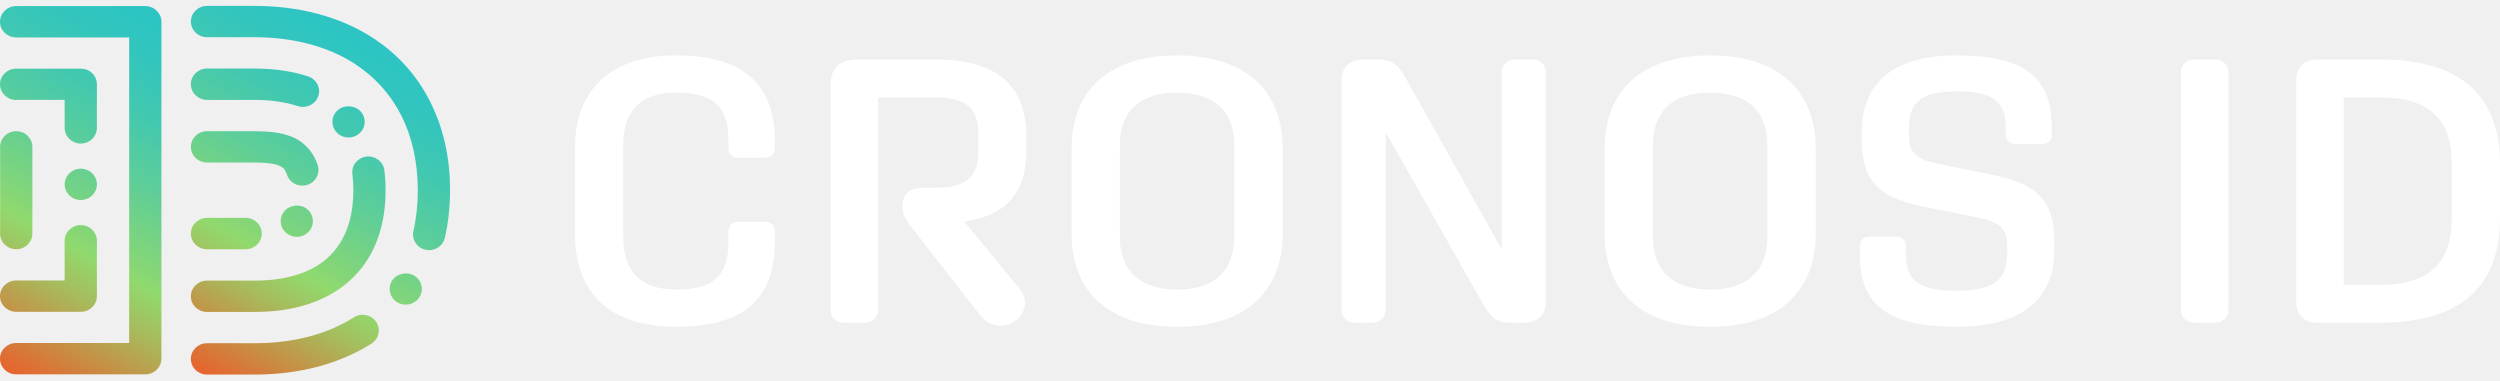
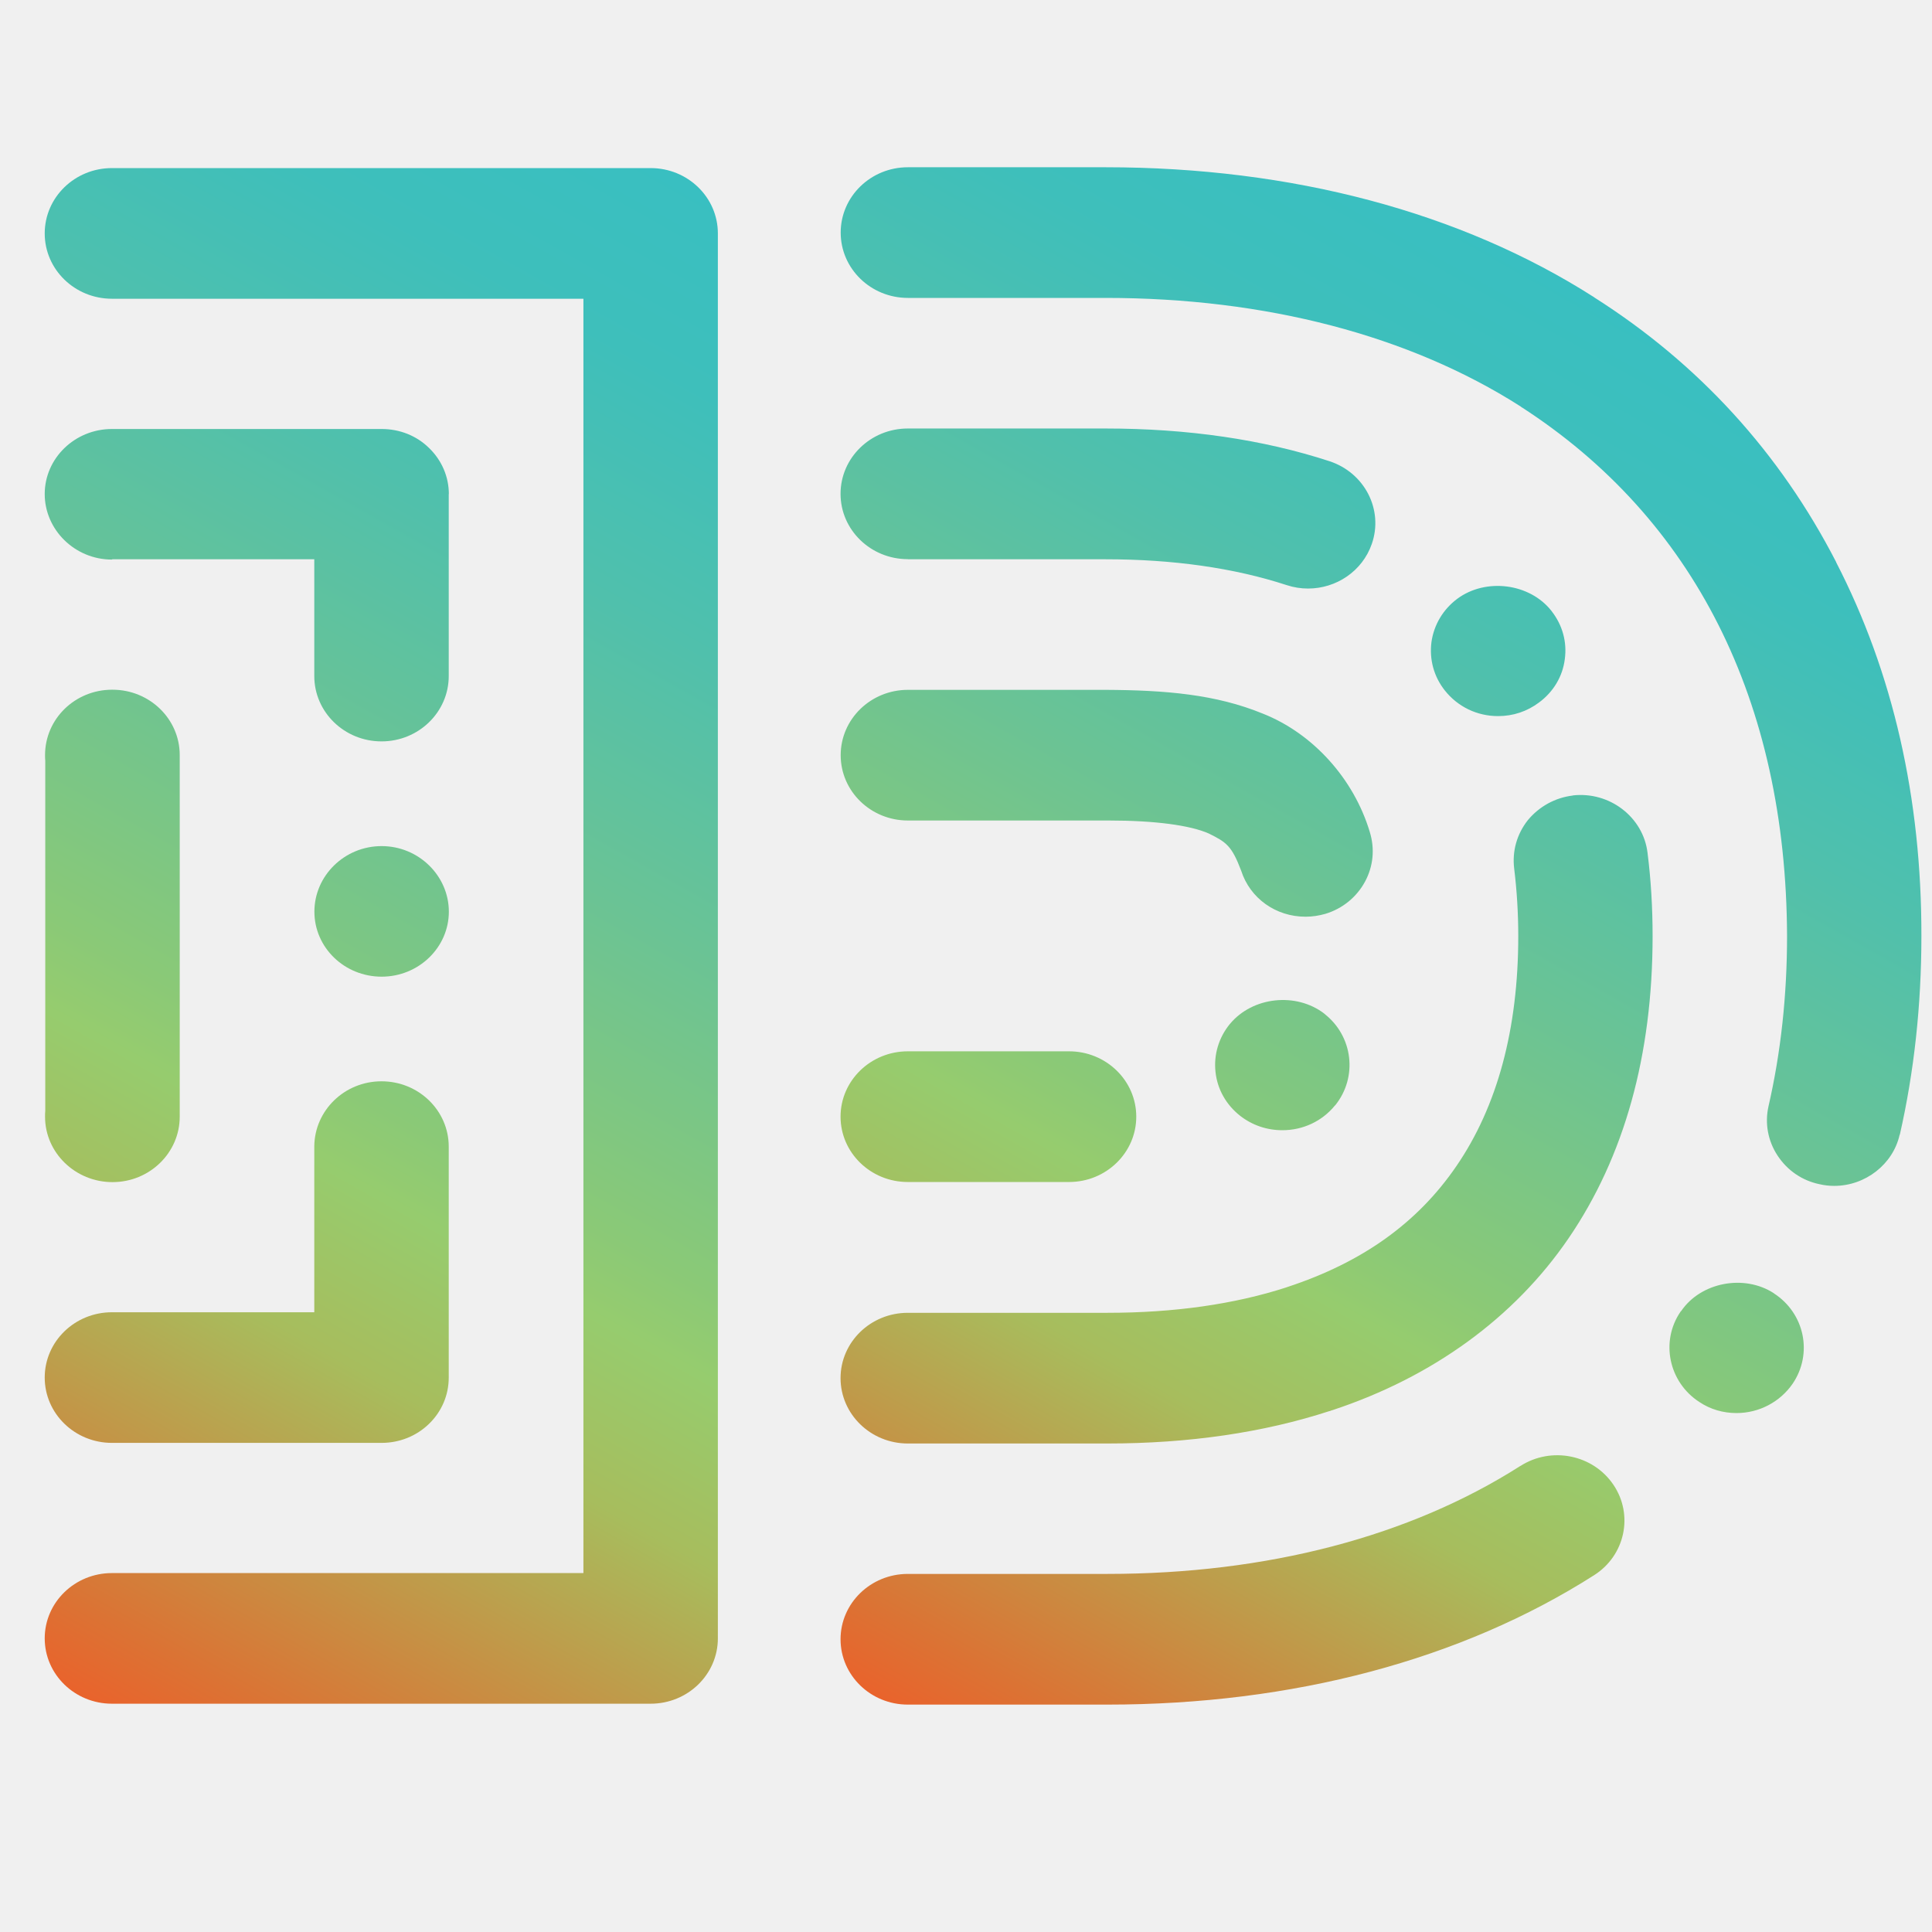
- <svg xmlns="http://www.w3.org/2000/svg" width="184" height="28" viewBox="0 0 184 28" fill="none">
-   <path d="M42.31 17.165V10.967C42.31 6.567 44.986 4.078 49.769 4.078C54.552 4.078 57.028 6.098 57.028 10.33V10.856C57.028 11.327 56.772 11.602 56.316 11.602H54.323C53.868 11.602 53.612 11.325 53.612 10.882V10.328C53.612 7.837 52.501 6.814 49.769 6.814C47.206 6.814 45.868 8.114 45.868 10.66V17.466C45.868 20.012 47.206 21.312 49.769 21.312C52.503 21.312 53.612 20.289 53.612 17.798V17.051C53.612 16.609 53.868 16.332 54.323 16.332H56.316C56.772 16.332 57.028 16.609 57.028 17.078V17.798C57.028 22.032 54.694 24.05 49.769 24.05C44.844 24.05 42.31 21.559 42.31 17.161V17.165Z" fill="white" />
-   <path d="M72.174 23.251L67.193 16.86C66.652 16.168 66.423 15.78 66.423 15.254V15.171C66.423 14.286 66.964 13.816 67.905 13.816H68.872C71.065 13.816 72.003 13.042 72.003 11.16V9.831C72.003 7.949 71.065 7.174 68.872 7.174H64.63V22.782C64.63 23.362 64.231 23.75 63.633 23.75H62.125C61.528 23.75 61.129 23.362 61.129 22.782V6.181C61.129 5.075 61.84 4.384 62.978 4.384H68.872C73.314 4.384 75.534 6.264 75.534 10.001V11.135C75.534 14.207 74.025 15.867 70.98 16.309L75.022 21.235C75.706 22.064 75.507 23.089 74.681 23.641C73.855 24.221 72.773 24.001 72.176 23.253L72.174 23.251Z" fill="white" />
-   <path d="M94.408 10.967V17.165C94.408 21.536 91.589 24.053 86.635 24.053C81.682 24.053 78.865 21.536 78.865 17.165V10.967C78.865 6.596 81.684 4.078 86.635 4.078C91.587 4.078 94.408 6.596 94.408 10.967ZM86.635 21.314C89.369 21.314 90.848 19.931 90.848 17.413V10.718C90.848 8.201 89.425 6.818 86.635 6.818C83.845 6.818 82.422 8.201 82.422 10.718V17.413C82.422 19.931 83.874 21.314 86.635 21.314Z" fill="white" />
-   <path d="M98.737 22.782V5.904C98.737 4.964 99.337 4.382 100.36 4.382H101.471C102.439 4.382 102.894 4.742 103.408 5.654L110.525 18.354V5.35C110.525 4.77 110.925 4.382 111.522 4.382H112.774C113.371 4.382 113.771 4.77 113.771 5.35V22.228C113.771 23.168 113.174 23.75 112.148 23.75H111.152C110.184 23.75 109.728 23.39 109.215 22.479L101.983 9.724V22.782C101.983 23.362 101.584 23.75 100.986 23.75H99.734C99.137 23.75 98.737 23.362 98.737 22.782Z" fill="white" />
-   <path d="M133.64 10.967V17.165C133.64 21.536 130.821 24.053 125.869 24.053C120.917 24.053 118.096 21.536 118.096 17.165V10.967C118.096 6.596 120.915 4.078 125.869 4.078C130.823 4.078 133.64 6.596 133.64 10.967ZM125.869 21.314C128.603 21.314 130.082 19.931 130.082 17.413V10.718C130.082 8.201 128.659 6.818 125.869 6.818C123.079 6.818 121.656 8.201 121.656 10.718V17.413C121.656 19.931 123.108 21.314 125.869 21.314Z" fill="white" />
-   <path d="M136.885 18.796V18.159C136.885 17.688 137.141 17.413 137.597 17.413H139.561C140.016 17.413 140.272 17.69 140.272 18.133V18.742C140.272 20.65 141.24 21.398 143.973 21.398C146.707 21.398 147.731 20.679 147.731 18.604V18.05C147.731 16.693 146.992 16.307 145.511 16.002L141.668 15.227C138.822 14.647 137.029 13.79 137.029 10.302V9.75C137.029 6.015 139.419 4.078 144.032 4.078C148.9 4.078 151.006 5.655 151.006 9.307V9.859C151.006 10.33 150.75 10.605 150.294 10.605H148.357C147.902 10.605 147.617 10.328 147.617 9.885V9.332C147.617 7.477 146.678 6.731 144.059 6.731C141.439 6.731 140.501 7.423 140.501 9.497V10.023C140.501 11.378 141.242 11.766 142.692 12.069L146.535 12.844C149.381 13.424 151.203 14.31 151.203 17.767V18.35C151.203 22.084 148.727 24.05 144.001 24.05C139.02 24.05 136.883 22.473 136.883 18.793L136.885 18.796Z" fill="white" />
-   <path d="M160.515 22.782V5.35C160.515 4.77 160.915 4.382 161.512 4.382H163.02C163.617 4.382 164.017 4.77 164.017 5.35V22.782C164.017 23.362 163.617 23.75 163.02 23.75H161.512C160.915 23.75 160.515 23.362 160.515 22.782Z" fill="white" />
-   <path d="M168.998 22.228V5.904C168.998 4.964 169.597 4.382 170.564 4.382H175.233C181.012 4.382 184 6.982 184 12.073V16.057C184 21.148 181.01 23.748 175.233 23.748H170.564C169.597 23.748 168.998 23.168 168.998 22.226V22.228ZM175.318 20.956C178.678 20.956 180.442 19.379 180.442 16.198V11.938C180.442 8.755 178.678 7.18 175.318 7.18H172.499V20.956H175.318Z" fill="white" />
-   <path d="M15.233 18.344H18.079C18.735 18.344 19.266 17.827 19.266 17.191C19.266 16.554 18.735 16.037 18.079 16.037H15.233C14.578 16.037 14.047 16.554 14.047 17.191C14.047 17.827 14.578 18.344 15.233 18.344ZM26.044 23.356C24.088 24.603 21.567 25.261 18.756 25.261H15.233C14.578 25.261 14.047 25.777 14.047 26.414C14.047 27.051 14.578 27.567 15.233 27.567H18.756C22.031 27.567 25.003 26.778 27.347 25.284C27.894 24.935 28.047 24.219 27.688 23.688C27.327 23.154 26.593 23.005 26.046 23.356H26.044ZM22.585 15.372C22.087 14.99 21.319 15.073 20.92 15.553L20.916 15.557C20.722 15.796 20.631 16.096 20.664 16.401C20.697 16.71 20.854 16.981 21.1 17.175C21.313 17.341 21.569 17.43 21.845 17.43C22.205 17.43 22.543 17.273 22.769 16.996C22.769 16.996 22.769 16.993 22.775 16.993C23.178 16.495 23.093 15.77 22.585 15.374V15.372ZM15.233 11.963H18.079C18.085 11.963 18.089 11.963 18.095 11.963H18.783C19.59 11.963 20.216 12.046 20.547 12.193C20.856 12.346 20.951 12.41 21.117 12.849C21.274 13.339 21.73 13.661 22.252 13.661H22.258C22.376 13.661 22.49 13.642 22.605 13.61C22.909 13.518 23.155 13.315 23.302 13.043C23.45 12.772 23.479 12.463 23.388 12.167C23.107 11.23 22.387 10.428 21.499 10.077C20.67 9.736 19.785 9.663 18.723 9.657H18.097C18.091 9.657 18.087 9.657 18.081 9.657H15.235C14.58 9.657 14.049 10.173 14.049 10.81C14.049 11.447 14.58 11.963 15.235 11.963H15.233ZM15.233 7.353H18.721C19.915 7.353 20.991 7.505 21.92 7.809C22.046 7.85 22.172 7.869 22.298 7.869C22.794 7.869 23.256 7.564 23.423 7.081C23.632 6.478 23.297 5.825 22.674 5.621C21.501 5.239 20.171 5.044 18.721 5.044H15.233C14.578 5.044 14.047 5.561 14.047 6.198C14.047 6.835 14.578 7.351 15.233 7.351V7.353ZM30.519 20.307C29.993 19.966 29.227 20.113 28.882 20.622C28.877 20.622 28.877 20.625 28.873 20.631C28.512 21.157 28.663 21.877 29.204 22.227C29.398 22.357 29.627 22.421 29.86 22.421C30.259 22.421 30.627 22.227 30.85 21.905C31.211 21.375 31.064 20.66 30.519 20.309V20.307ZM31.62 7.405C30.623 5.468 29.191 3.901 27.355 2.734C27.351 2.732 27.349 2.729 27.345 2.727C24.993 1.225 22.013 0.434 18.723 0.434H15.235C14.58 0.434 14.049 0.95 14.049 1.587C14.049 2.224 14.58 2.74 15.235 2.74H18.723C21.55 2.74 24.082 3.401 26.044 4.652C26.046 4.652 26.048 4.652 26.05 4.656C26.05 4.656 26.052 4.658 26.054 4.66C29.109 6.629 30.736 9.857 30.751 14.002C30.751 15.05 30.643 16.058 30.424 17.01C30.358 17.309 30.414 17.618 30.585 17.876C30.755 18.138 31.017 18.319 31.325 18.383C31.41 18.402 31.496 18.412 31.581 18.412H31.585C32.132 18.412 32.62 18.033 32.739 17.513L32.742 17.509C32.995 16.403 33.123 15.221 33.123 14.004C33.126 11.573 32.624 9.356 31.618 7.405H31.62ZM26.971 11.523C26.657 11.56 26.377 11.717 26.178 11.956C25.984 12.201 25.898 12.501 25.935 12.809C25.982 13.192 26.007 13.593 26.007 14.004C26.007 15.645 25.637 17.012 24.916 18.063C24.227 19.069 23.25 19.764 21.932 20.198C21.926 20.198 21.922 20.202 21.916 20.203C20.997 20.501 19.935 20.652 18.756 20.652H15.233C14.578 20.652 14.047 21.168 14.047 21.805C14.047 22.442 14.578 22.958 15.233 22.958H18.756C20.195 22.958 21.513 22.766 22.676 22.387H22.684C22.698 22.378 22.717 22.374 22.733 22.369C24.497 21.786 25.935 20.741 26.893 19.342C27.88 17.899 28.378 16.105 28.378 14.002C28.378 13.505 28.349 13.005 28.289 12.531C28.213 11.903 27.62 11.447 26.971 11.521V11.523ZM25.652 10.121C25.918 10.121 26.164 10.038 26.373 9.881C26.63 9.693 26.79 9.42 26.829 9.116C26.872 8.811 26.787 8.512 26.596 8.268C26.596 8.268 26.596 8.263 26.593 8.263C26.209 7.775 25.435 7.677 24.931 8.05C24.679 8.238 24.518 8.511 24.475 8.815C24.437 9.12 24.518 9.424 24.712 9.668C24.939 9.955 25.28 10.121 25.65 10.121H25.652Z" fill="url(#paint0_linear_3996_4701)" />
-   <path d="M0.006 17.192C0.006 17.829 0.541 18.345 1.196 18.345C1.852 18.345 2.383 17.829 2.383 17.192V10.808C2.383 10.171 1.852 9.655 1.196 9.655H1.187C0.531 9.657 0.006 10.173 0.006 10.808C0.006 10.842 0.006 10.876 0.01 10.91V17.086C0.006 17.12 0.006 17.154 0.006 17.19V17.192ZM5.946 12.415C5.291 12.415 4.76 12.937 4.76 13.572C4.76 14.207 5.291 14.72 5.946 14.72C6.602 14.72 7.133 14.204 7.133 13.572C7.133 12.941 6.602 12.415 5.946 12.415ZM7.133 6.203C7.133 5.898 7.009 5.607 6.786 5.391C6.563 5.17 6.264 5.053 5.946 5.053H1.187C0.531 5.053 0 5.57 0 6.201C0 6.832 0.531 7.358 1.187 7.358C1.19 7.358 1.19 7.352 1.196 7.352H4.758V9.414C4.758 10.05 5.289 10.567 5.944 10.567C6.6 10.567 7.131 10.05 7.131 9.414V6.203H7.133ZM10.694 0.448H1.187C0.531 0.448 0 0.965 0 1.601C0 2.238 0.531 2.755 1.187 2.755H9.508V25.245H1.187C0.531 25.245 0 25.762 0 26.399C0 27.035 0.531 27.552 1.187 27.552H10.694C11.35 27.552 11.881 27.035 11.881 26.399V1.601C11.881 0.965 11.35 0.448 10.694 0.448ZM1.187 22.948H5.944C6.262 22.948 6.561 22.828 6.784 22.611C7.007 22.395 7.131 22.104 7.131 21.795V17.72C7.131 17.083 6.6 16.566 5.944 16.566C5.289 16.566 4.764 17.083 4.758 17.714V20.642H1.187C0.531 20.642 0 21.158 0 21.795C0 22.432 0.531 22.948 1.187 22.948Z" fill="url(#paint1_linear_3996_4701)" />
-   <defs>
-     <linearGradient id="paint0_linear_3996_4701" x1="13.447" y1="26.744" x2="27.035" y2="2.529" gradientUnits="userSpaceOnUse">
-       <stop stop-color="#E8632E" />
-       <stop offset="0.05" stop-color="#DB7336" />
-       <stop offset="0.26" stop-color="#A6BC5D" />
-       <stop offset="0.36" stop-color="#91D96D" />
-       <stop offset="0.41" stop-color="#85D677" />
-       <stop offset="0.59" stop-color="#5ECE98" />
-       <stop offset="0.75" stop-color="#42C8B0" />
-       <stop offset="0.89" stop-color="#31C5BE" />
-       <stop offset="1" stop-color="#2CC4C4" />
-     </linearGradient>
-     <linearGradient id="paint1_linear_3996_4701" x1="-1.365" y1="26.299" x2="12.63" y2="1.356" gradientUnits="userSpaceOnUse">
-       <stop stop-color="#E8632E" />
-       <stop offset="0.05" stop-color="#DB7336" />
-       <stop offset="0.26" stop-color="#A6BC5D" />
-       <stop offset="0.36" stop-color="#91D96D" />
-       <stop offset="0.41" stop-color="#85D677" />
-       <stop offset="0.59" stop-color="#5ECE98" />
-       <stop offset="0.75" stop-color="#42C8B0" />
-       <stop offset="0.89" stop-color="#31C5BE" />
-       <stop offset="1" stop-color="#2CC4C4" />
-     </linearGradient>
-   </defs>
+ <svg xmlns="http://www.w3.org/2000/svg" version="1.1" id="Layer_1" x="0px" y="0px" width="500px" height="500px" viewBox="0 0 500 500" enable-background="new 0 0 500 500" xml:space="preserve">
+   <linearGradient id="SVGID_1_" gradientUnits="userSpaceOnUse" x1="270.394" y1="-76.237" x2="469.628" y2="278.819" gradientTransform="matrix(1 0 0 -1 -56 356)">
+     <stop offset="0" style="stop-color:#E9632C" />
+     <stop offset="0.05" style="stop-color:#DB7334" />
+     <stop offset="0.26" style="stop-color:#A7BD5D" />
+     <stop offset="0.36" style="stop-color:#96CC6E" />
+     <stop offset="0.41" style="stop-color:#8AC977" />
+     <stop offset="0.59" style="stop-color:#6AC395" />
+     <stop offset="0.75" style="stop-color:#50C0AC" />
+     <stop offset="0.89" style="stop-color:#3EBFBB" />
+     <stop offset="1" style="stop-color:#39BFC1" />
+   </linearGradient>
+   <path fill="url(#SVGID_1_)" d="M234.94,305.902h41.727c9.608,0,17.397-7.575,17.397-16.911s-7.789-16.911-17.397-16.911H234.94  c-9.608,0-17.406,7.575-17.406,16.911S225.333,305.902,234.94,305.902z M393.456,379.39c-28.683,18.3-65.641,27.937-106.866,27.937  H234.94c-9.608,0-17.406,7.575-17.406,16.911s7.798,16.911,17.406,16.911h51.649c48.027,0,91.602-11.585,125.968-33.492  c8.019-5.098,10.268-15.607,4.997-23.398c-5.269-7.818-16.052-9.994-24.07-4.868H393.456z M342.736,262.328  c-7.304-5.599-18.559-4.396-24.415,2.649l-0.056,0.058c-2.851,3.508-4.184,7.904-3.695,12.371c0.486,4.54,2.777,8.521,6.386,11.371  c3.137,2.434,6.888,3.722,10.927,3.722c5.284,0,10.238-2.291,13.56-6.356c0,0,0-0.058,0.086-0.058  c5.899-7.288,4.667-17.928-2.792-23.727V262.328z M234.94,212.348h41.727c0.085,0,0.144,0,0.229,0h10.096  c11.827,0,21.007,1.217,25.86,3.372c4.524,2.242,5.929,3.178,8.362,9.614c2.307,7.183,8.993,11.908,16.64,11.908h0.086  c1.719,0,3.408-0.272,5.084-0.745c4.453-1.353,8.075-4.339,10.236-8.319c2.148-3.974,2.579-8.507,1.246-12.844  c-4.109-13.733-14.676-25.504-27.678-30.644c-12.173-4.997-25.146-6.08-40.725-6.158h-9.18c-0.085,0-0.143,0-0.228,0h-41.734  c-9.609,0-17.392,7.568-17.392,16.911c0,9.336,7.783,16.904,17.392,16.904H234.94z M234.94,144.739h51.134  c17.526,0,33.292,2.24,46.911,6.687c1.846,0.608,3.693,0.889,5.555,0.889c7.274,0,14.033-4.482,16.482-11.549  c3.078-8.843-1.848-18.429-10.982-21.415c-17.184-5.612-36.687-8.456-57.966-8.456H234.94c-9.608,0-17.406,7.568-17.406,16.911  c0,9.336,7.798,16.904,17.406,16.904V144.739z M459.065,334.684c-7.702-4.997-18.93-2.835-23.984,4.626  c-0.085,0-0.085,0.043-0.143,0.129c-5.298,7.703-3.078,18.271,4.854,23.397c2.851,1.919,6.2,2.863,9.608,2.863  c5.856,0,11.256-2.863,14.52-7.575c5.299-7.773,3.138-18.257-4.854-23.412V334.684z M475.219,145.512  c-14.62-28.402-35.627-51.386-62.547-68.489c-0.059-0.029-0.085-0.087-0.144-0.116c-34.481-22.016-78.17-33.622-126.425-33.622  h-51.141c-9.609,0-17.392,7.568-17.392,16.911c0,9.336,7.783,16.904,17.392,16.904h51.141c41.453,0,78.585,9.701,107.353,28.043  c0.028,0,0.056,0,0.085,0.058c0,0,0.028,0.029,0.058,0.058c44.805,28.868,68.66,76.2,68.89,136.978  c0,15.365-1.604,30.158-4.812,44.105c-0.974,4.381-0.143,8.919,2.349,12.714c2.521,3.838,6.358,6.487,10.869,7.417  c1.244,0.288,2.506,0.431,3.751,0.431h0.059c8.019,0,15.177-5.557,16.911-13.189l0.056-0.056  c3.695-16.225,5.585-33.551,5.585-51.393c0.058-35.641-7.317-68.16-22.066-96.755H475.219z M407.044,205.882  c-4.611,0.559-8.705,2.85-11.627,6.358c-2.835,3.593-4.096,7.981-3.552,12.515c0.688,5.607,1.061,11.491,1.061,17.513  c0,24.071-5.442,44.104-16.009,59.512c-10.096,14.763-24.431,24.957-43.76,31.302c-0.087,0-0.145,0.056-0.229,0.086  c-13.475,4.366-29.055,6.586-46.338,6.586H234.94c-9.608,0-17.406,7.562-17.406,16.896c0,9.337,7.798,16.926,17.406,16.926h51.649  c21.107,0,40.438-2.835,57.479-8.391h0.114c0.2-0.129,0.486-0.187,0.716-0.259c25.86-8.549,46.967-23.884,61-44.39  c14.478-21.164,21.794-47.453,21.794-78.298c0-7.288-0.43-14.613-1.317-21.571c-1.116-9.2-9.808-15.888-19.331-14.813V205.882z   M387.713,185.327c3.896,0,7.504-1.219,10.568-3.51c3.751-2.763,6.129-6.764,6.686-11.217c0.617-4.477-0.615-8.865-3.407-12.431  c0,0,0-0.085-0.057-0.085c-5.629-7.152-16.969-8.592-24.358-3.123c-3.693,2.764-6.071,6.773-6.687,11.219  c-0.572,4.475,0.615,8.921,3.466,12.516c3.336,4.201,8.319,6.63,13.76,6.63H387.713z" />
+   <linearGradient id="SVGID_2_" gradientUnits="userSpaceOnUse" x1="52.076" y1="-69.08" x2="257.279" y2="296.662" gradientTransform="matrix(1 0 0 -1 -56 356)">
+     <stop offset="0" style="stop-color:#E9632C" />
+     <stop offset="0.05" style="stop-color:#DB7334" />
+     <stop offset="0.26" style="stop-color:#A7BD5D" />
+     <stop offset="0.36" style="stop-color:#96CC6E" />
+     <stop offset="0.41" style="stop-color:#8AC977" />
+     <stop offset="0.59" style="stop-color:#6AC395" />
+     <stop offset="0.75" style="stop-color:#50C0AC" />
+     <stop offset="0.89" style="stop-color:#3EBFBB" />
+     <stop offset="1" style="stop-color:#39BFC1" />
+   </linearGradient>
+   <path fill="url(#SVGID_2_)" d="M11.659,289.005c0,9.338,7.847,16.927,17.456,16.927c9.608,0,17.397-7.589,17.397-16.927v-93.597  c0-9.345-7.79-16.911-17.397-16.911h-0.144c-9.609,0.029-17.312,7.597-17.312,16.911c0,0.493,0,0.996,0.057,1.489v90.562  c-0.057,0.517-0.057,1.003-0.057,1.52V289.005z M98.763,218.971c-9.608,0-17.397,7.66-17.397,16.967  c0,9.309,7.79,16.824,17.397,16.824c9.609,0,17.398-7.573,17.398-16.824C116.162,226.68,108.373,218.971,98.763,218.971z   M116.162,127.877c0-4.475-1.818-8.727-5.09-11.905c-3.265-3.229-7.646-4.948-12.308-4.948H28.971  c-9.609,0-17.398,7.575-17.398,16.831c0,9.251,7.789,16.962,17.398,16.962c0.057,0,0.057-0.085,0.144-0.085h52.222v30.228  c0,9.336,7.789,16.911,17.399,16.911c9.608,0,17.397-7.575,17.397-16.911v-47.083H116.162z M168.384,43.501H28.971  c-9.609,0-17.398,7.568-17.398,16.911c0,9.337,7.789,16.903,17.398,16.903h122.016V407.11H28.971  c-9.609,0-17.398,7.562-17.398,16.897s7.789,16.911,17.398,16.911h139.413c9.608,0,17.399-7.575,17.399-16.911V60.412  C185.783,51.069,177.992,43.501,168.384,43.501z M28.971,373.417h69.765c4.66,0,9.042-1.761,12.307-4.938  c3.272-3.18,5.09-7.433,5.09-11.973v-59.754c0-9.35-7.789-16.912-17.397-16.912c-9.61,0-17.312,7.563-17.399,16.827v42.943H28.971  c-9.609,0-17.398,7.56-17.398,16.896C11.573,365.844,19.362,373.417,28.971,373.417z" />
</svg>
